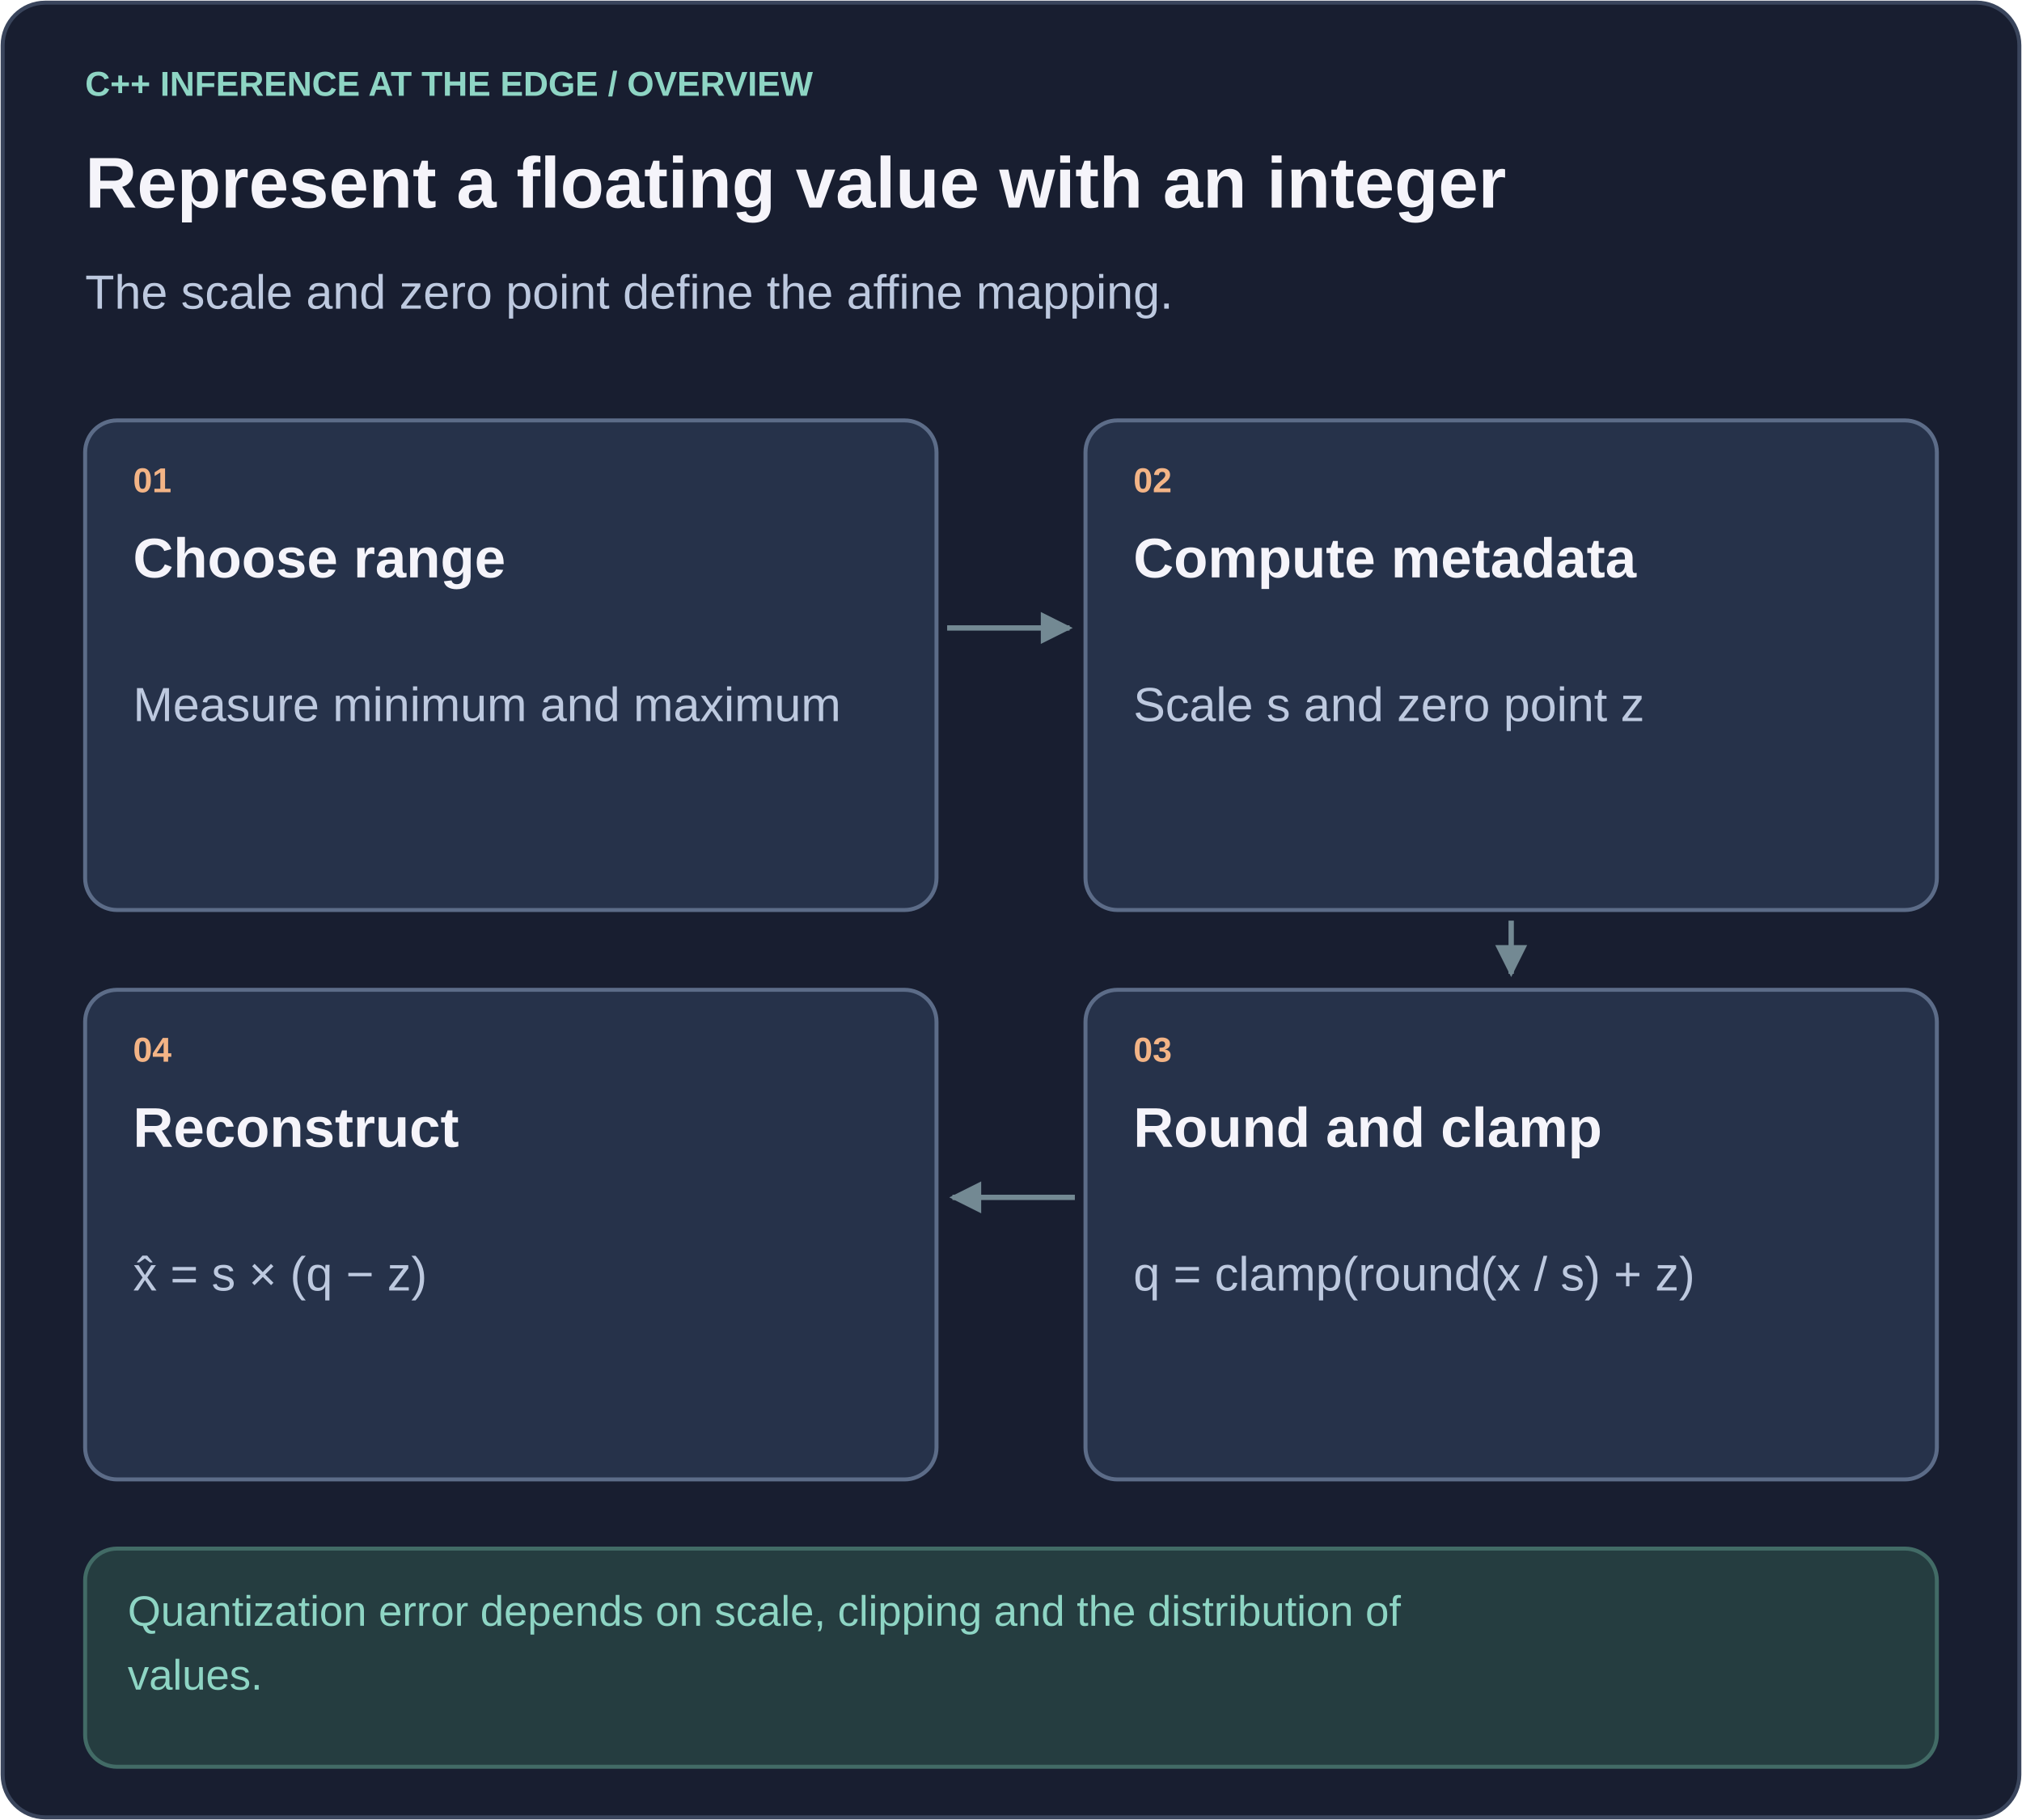
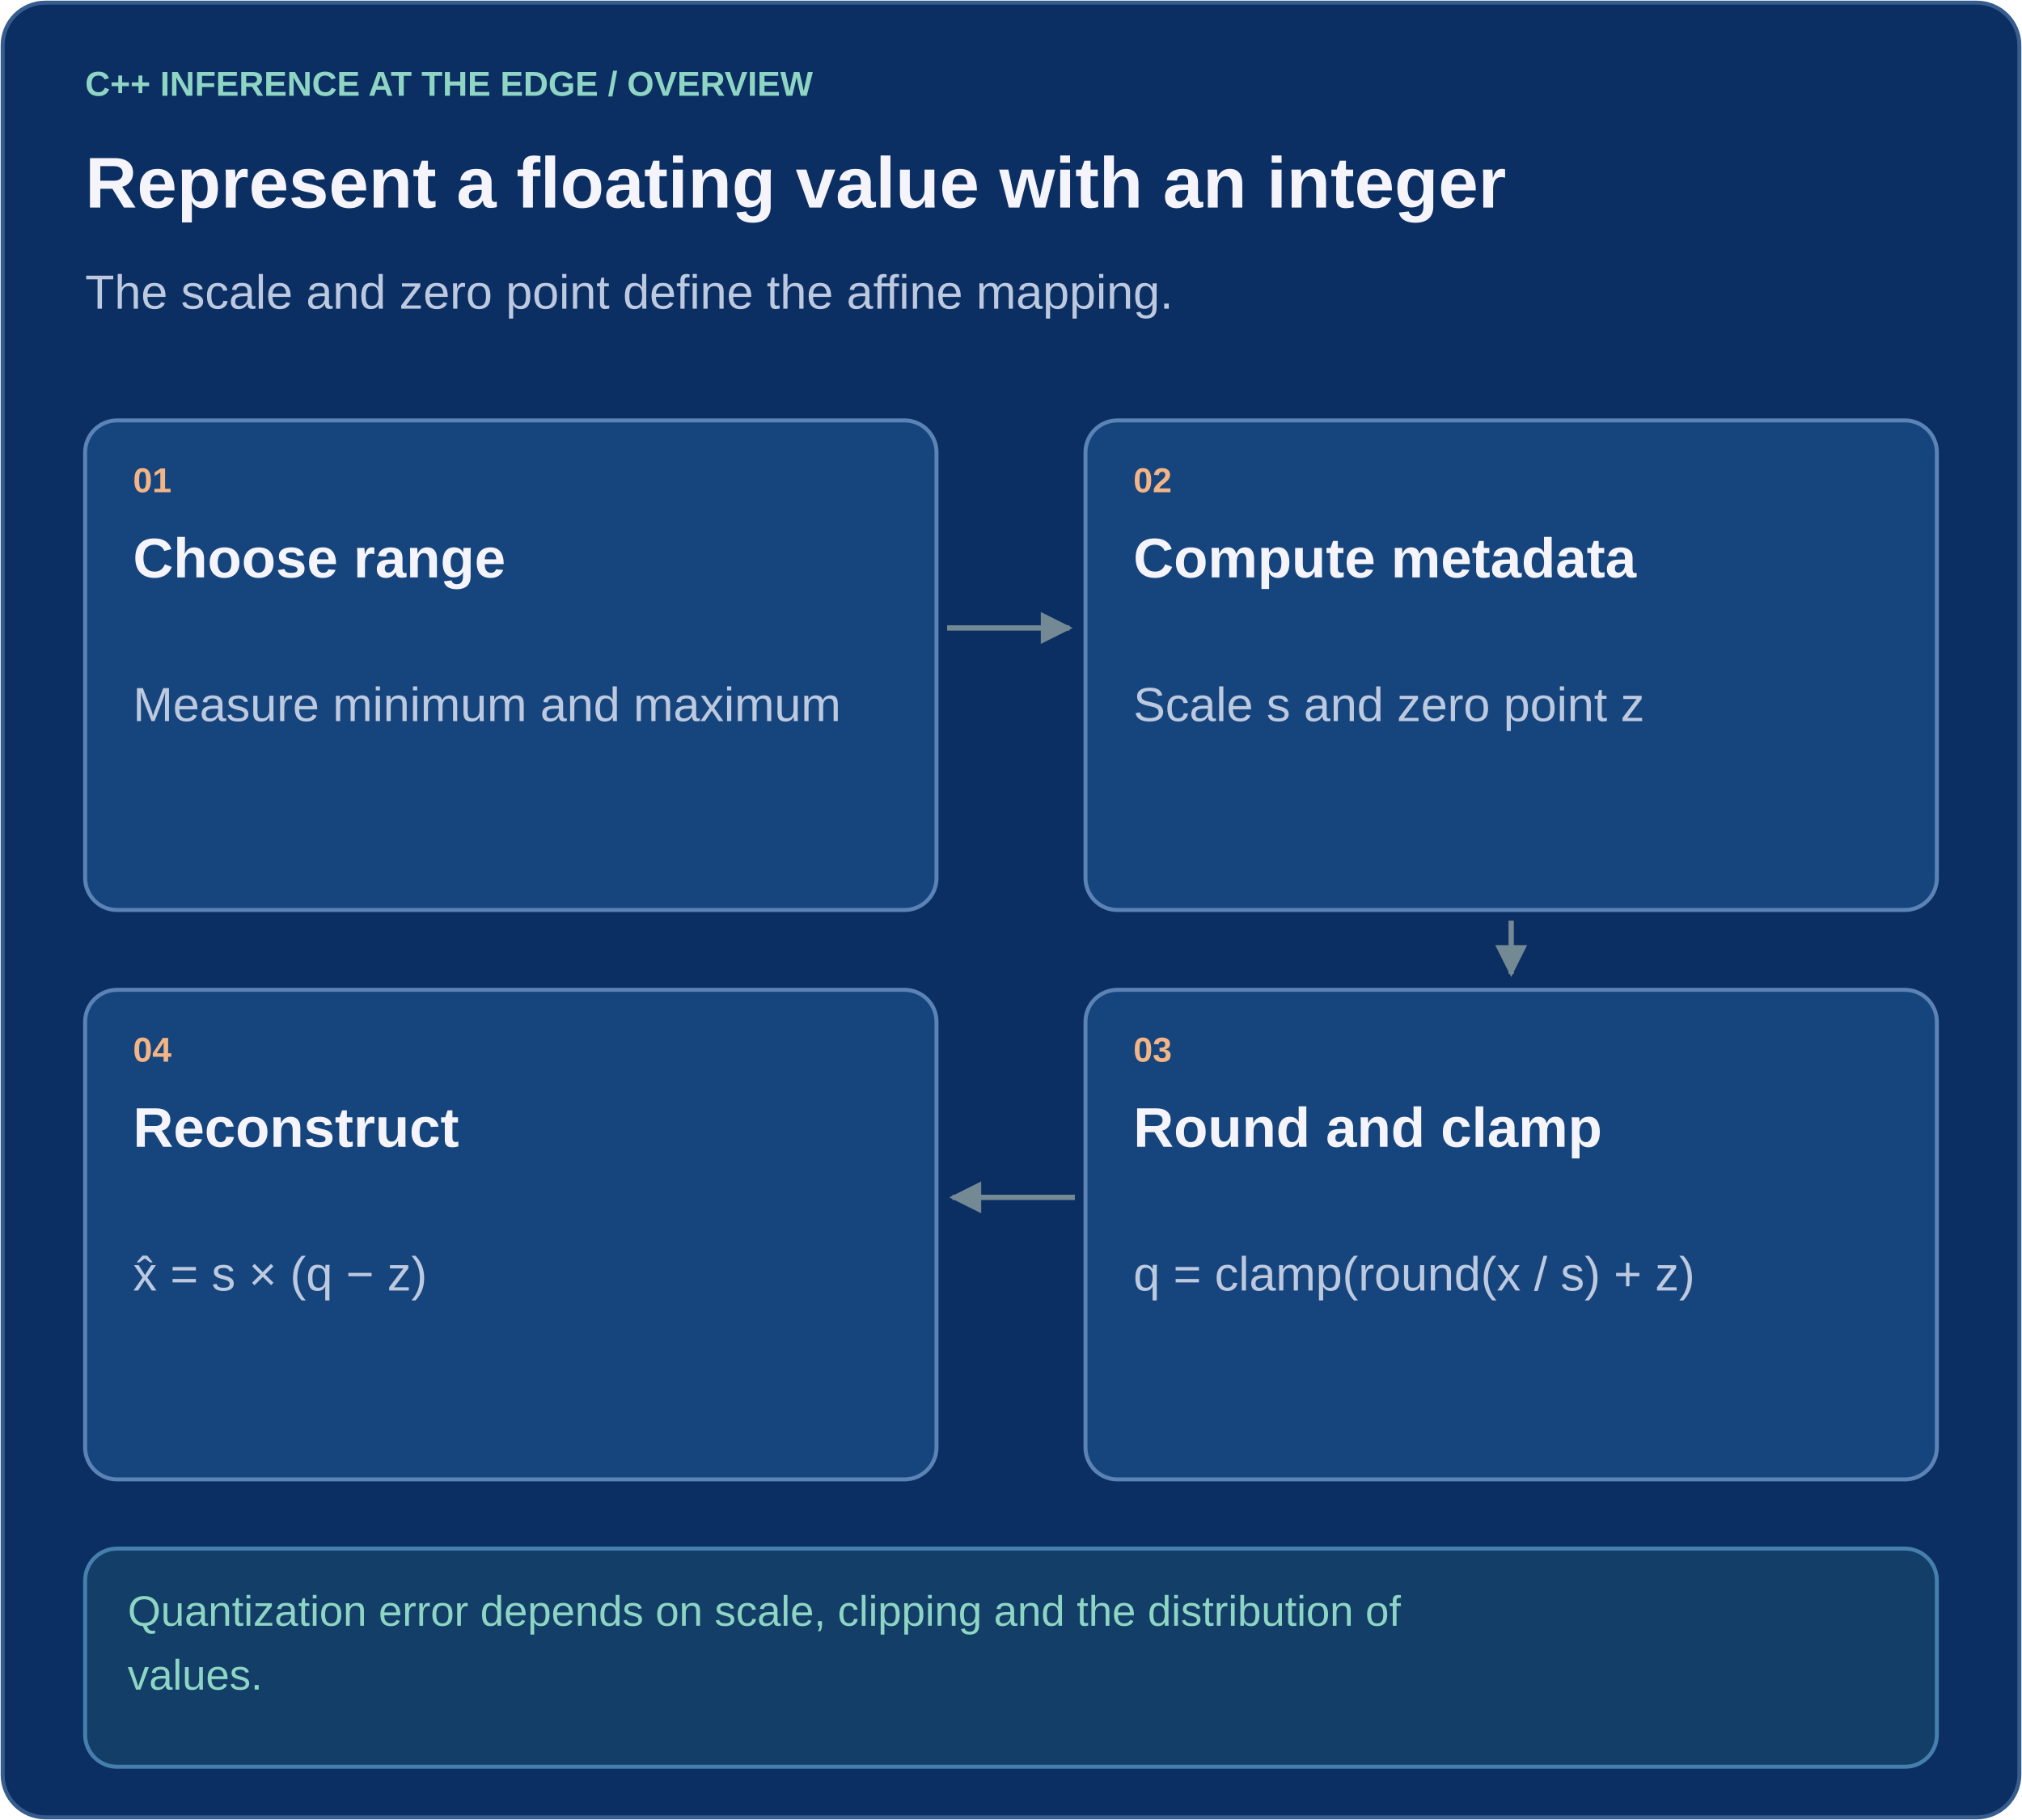
<svg xmlns="http://www.w3.org/2000/svg" width="760" height="684" viewBox="0 0 760 684" role="img" aria-labelledby="title desc">
  <defs>
    <marker id="arrow" viewBox="0 0 10 10" refX="9" refY="5" markerWidth="6" markerHeight="6" orient="auto-start-reverse">
      <path d="M0 0 L10 5 L0 10 Z" fill="#738993" />
    </marker>
  </defs>
  <g font-family="Arial, Helvetica, sans-serif">
-     <rect x="1" y="1" width="758" height="682" rx="16" fill="#181e30" stroke="#3a455c" stroke-width="1.5" />
+     <rect x="1" y="1" width="758" height="682" rx="16" fill="#0b2e63" stroke="#375d8e" stroke-width="1.5" />
    <text x="32" y="36" font-size="13" fill="#8ed5c4" font-weight="700" text-anchor="start">C++ INFERENCE AT THE EDGE  /  OVERVIEW</text>
    <text x="32" y="78" font-size="27" fill="#f5f4fa" font-weight="600" text-anchor="start">Represent a floating value with an integer</text>
    <text x="32" y="116" font-size="18" fill="#bdc9df" font-weight="400" text-anchor="start">The scale and zero point define the affine mapping.</text>
-     <rect x="32" y="158" width="320" height="184" rx="12" fill="#26324a" stroke="#5c6c88" stroke-width="1.5" />
+     <rect x="32" y="158" width="320" height="184" rx="12" fill="#16457e" stroke="#5b83b5" stroke-width="1.5" />
    <text x="50" y="185" font-size="13" fill="#f3b486" font-weight="700" text-anchor="start">01</text>
    <text x="50" y="217" font-size="21" fill="#f5f4fa" font-weight="600" text-anchor="start">Choose range</text>
    <text x="50" y="271" font-size="18" fill="#bdc9df" font-weight="400" text-anchor="start">Measure minimum and maximum</text>
-     <rect x="408" y="158" width="320" height="184" rx="12" fill="#26324a" stroke="#5c6c88" stroke-width="1.5" />
+     <rect x="408" y="158" width="320" height="184" rx="12" fill="#16457e" stroke="#5b83b5" stroke-width="1.5" />
    <text x="426" y="185" font-size="13" fill="#f3b486" font-weight="700" text-anchor="start">02</text>
    <text x="426" y="217" font-size="21" fill="#f5f4fa" font-weight="600" text-anchor="start">Compute metadata</text>
    <text x="426" y="271" font-size="18" fill="#bdc9df" font-weight="400" text-anchor="start">Scale s and zero point z</text>
-     <rect x="408" y="372" width="320" height="184" rx="12" fill="#26324a" stroke="#5c6c88" stroke-width="1.5" />
+     <rect x="408" y="372" width="320" height="184" rx="12" fill="#16457e" stroke="#5b83b5" stroke-width="1.5" />
    <text x="426" y="399" font-size="13" fill="#f3b486" font-weight="700" text-anchor="start">03</text>
    <text x="426" y="431" font-size="21" fill="#f5f4fa" font-weight="600" text-anchor="start">Round and clamp</text>
    <text x="426" y="485" font-size="18" fill="#bdc9df" font-weight="400" text-anchor="start">q = clamp(round(x / s) + z)</text>
-     <rect x="32" y="372" width="320" height="184" rx="12" fill="#26324a" stroke="#5c6c88" stroke-width="1.5" />
+     <rect x="32" y="372" width="320" height="184" rx="12" fill="#16457e" stroke="#5b83b5" stroke-width="1.5" />
    <text x="50" y="399" font-size="13" fill="#f3b486" font-weight="700" text-anchor="start">04</text>
    <text x="50" y="431" font-size="21" fill="#f5f4fa" font-weight="600" text-anchor="start">Reconstruct</text>
    <text x="50" y="485" font-size="18" fill="#bdc9df" font-weight="400" text-anchor="start">x̂ = s × (q − z)</text>
    <path d="M356 236 L402 236" fill="none" stroke="#738993" stroke-width="2" marker-end="url(#arrow)" />
    <path d="M568 346 L568 366" fill="none" stroke="#738993" stroke-width="2" marker-end="url(#arrow)" />
    <path d="M404 450 L358 450" fill="none" stroke="#738993" stroke-width="2" marker-end="url(#arrow)" />
-     <rect x="32" y="582" width="696" height="82" rx="12" fill="#253d40" stroke="#426b66" stroke-width="1.5" />
+     <rect x="32" y="582" width="696" height="82" rx="12" fill="#123e68" stroke="#467fac" stroke-width="1.5" />
    <text x="48" y="611" font-size="16" fill="#8ed5c4" font-weight="400" text-anchor="start">Quantization error depends on scale, clipping and the distribution of</text>
    <text x="48" y="635" font-size="16" fill="#8ed5c4" font-weight="400" text-anchor="start">values.</text>
  </g>
</svg>
